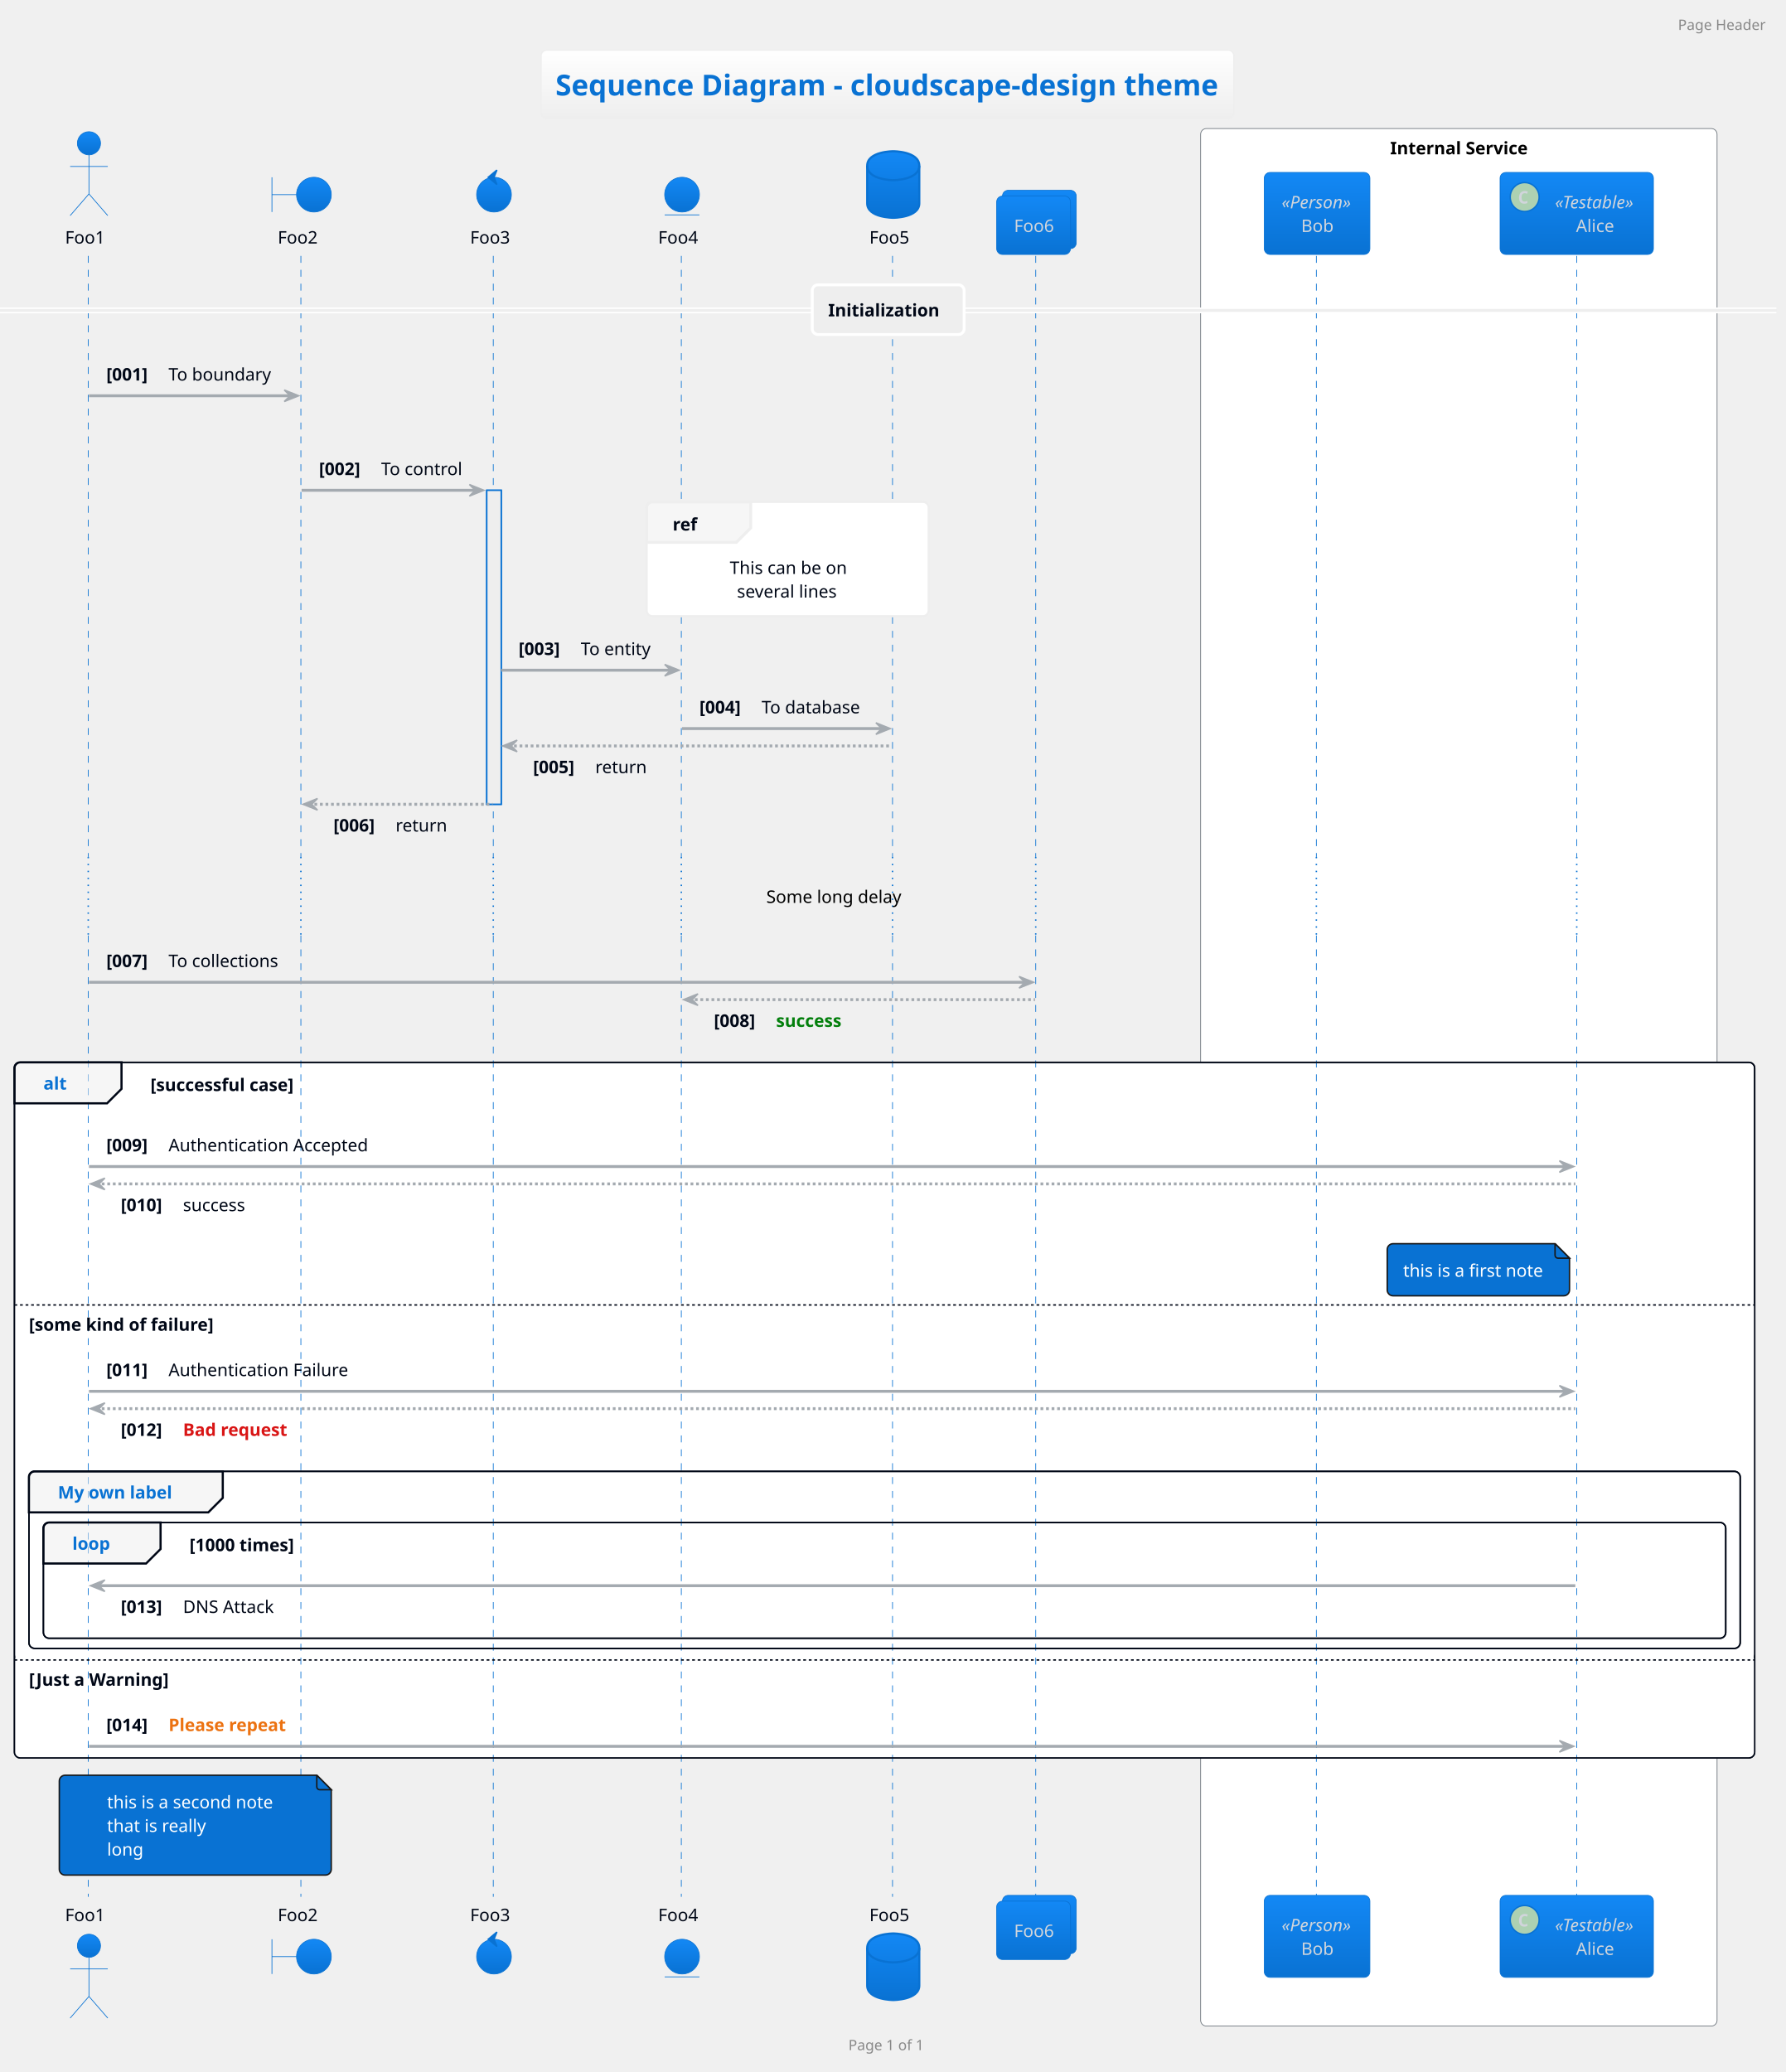
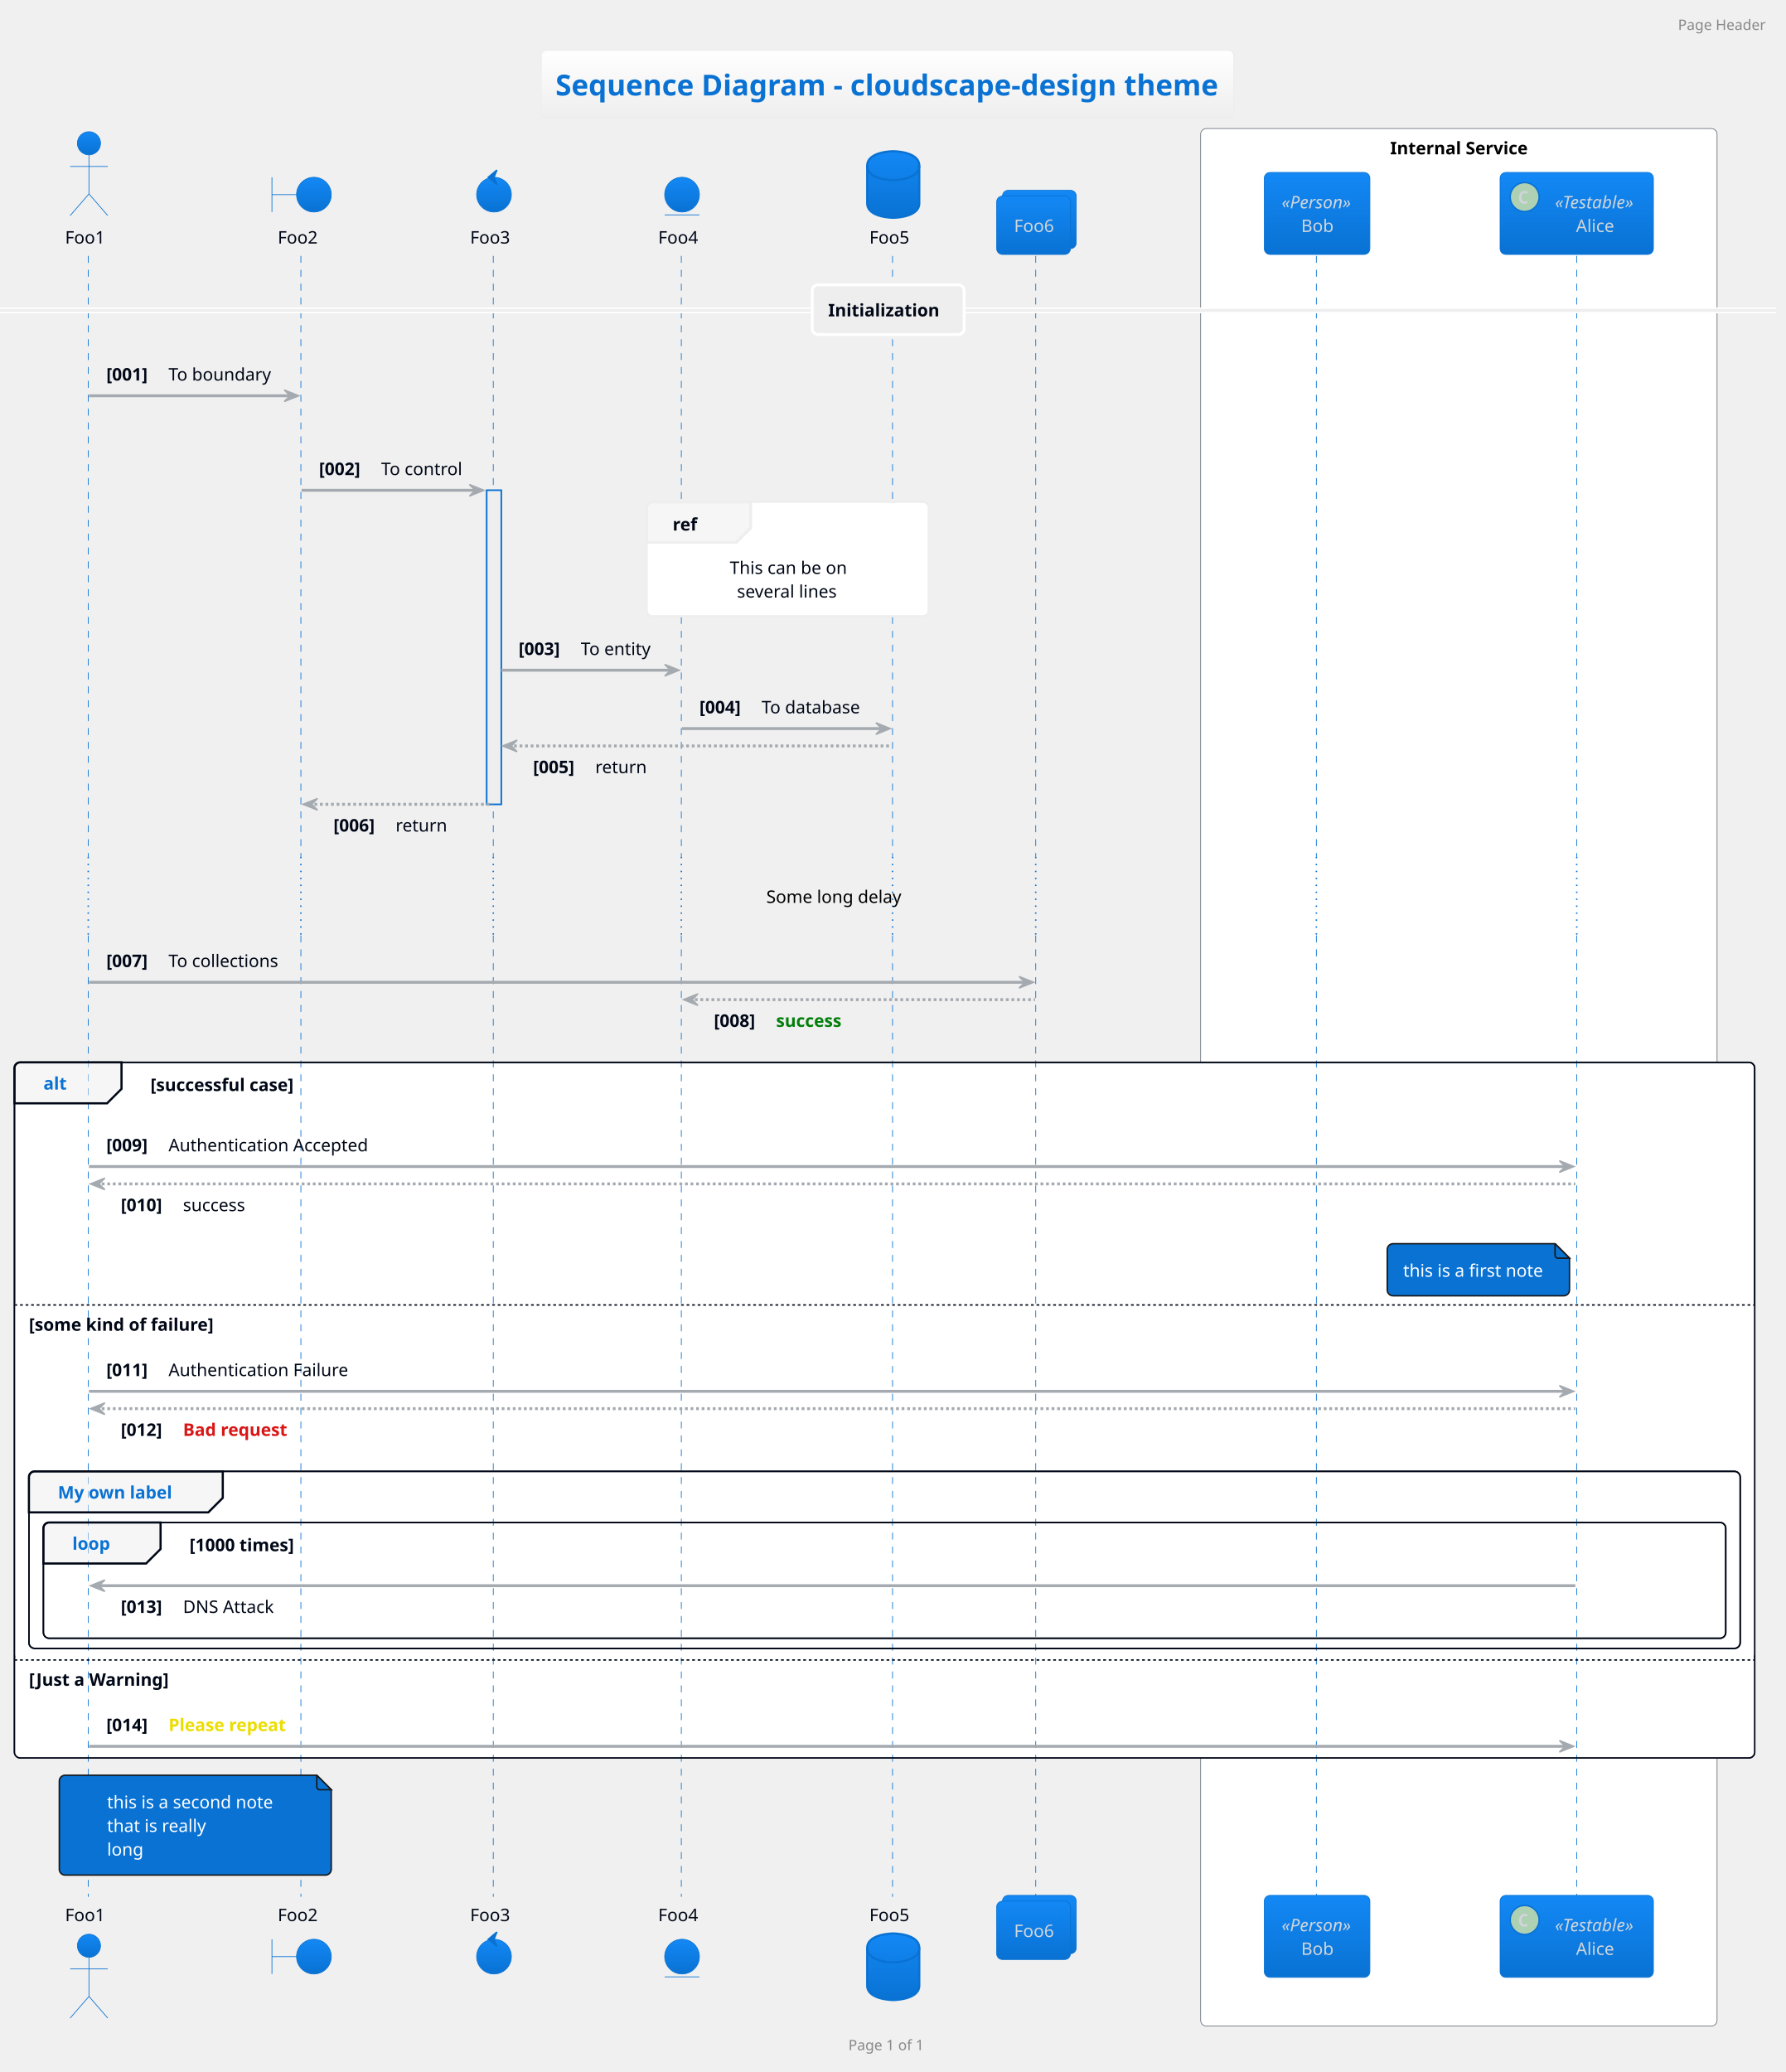
<svg xmlns="http://www.w3.org/2000/svg" contentStyleType="text/css" height="1492.708px" preserveAspectRatio="none" style="width:1286px;height:1492px;" version="1.1" viewBox="0 0 1286 1492" width="1286.458px" zoomAndPan="magnify">
  <defs>
-     <linearGradient id="gjdqysalii6p40" x1="50%" x2="50%" y1="0%" y2="100%">
+     <linearGradient id="g7yf5qhrhleuw0" x1="50%" x2="50%" y1="0%" y2="100%">
      <stop offset="0%" stop-color="#FFFFFF" />
      <stop offset="100%" stop-color="#EEEEEE" />
    </linearGradient>
-     <linearGradient id="gjdqysalii6p41" x1="50%" x2="50%" y1="0%" y2="100%">
+     <linearGradient id="g7yf5qhrhleuw1" x1="50%" x2="50%" y1="0%" y2="100%">
      <stop offset="0%" stop-color="#1388F5" />
      <stop offset="100%" stop-color="#0972D3" />
    </linearGradient>
  </defs>
  <g>
-     <rect fill="url(#gjdqysalii6p40)" height="49.208" id="_title" rx="4.167" ry="4.167" style="stroke:#EEEEEE;stroke-width:1.042;" width="498.958" x="389.583" y="36.062" />
+     <rect fill="url(#g7yf5qhrhleuw0)" height="49.208" id="_title" rx="4.167" ry="4.167" style="stroke:#EEEEEE;stroke-width:1.042;" width="498.958" x="389.583" y="36.062" />
    <text fill="#0972D3" font-family="&quot;Verdana&quot;" font-size="20.833" font-weight="bold" lengthAdjust="spacing" textLength="478.125" x="400" y="68.75">Sequence Diagram - cloudscape-design theme</text>
    <rect fill="#FFFFFF" height="1366.354" rx="4.167" ry="4.167" style="stroke:#6A727A;stroke-width:0.521;" width="371.875" x="864.583" y="92.562" />
    <text fill="#000000" font-family="&quot;Verdana&quot;" font-size="12.5" font-weight="bold" lengthAdjust="spacing" textLength="98.958" x="1001.042" y="111.133">Internal Service</text>
    <rect fill="#EEEEEE" height="226.109" style="stroke:#0972D3;stroke-width:1.042;" width="10.417" x="350.521" y="353.046" />
    <rect fill="#FFFFFF" height="500.852" rx="4.167" ry="4.167" style="stroke:#000716;stroke-width:1.042;" width="1253.125" x="10.417" y="764.964" />
    <path d="M10.417,938.632 L1263.542,938.632 L1263.542,1190.099 A4.167,4.167 0 0 1 1259.375,1194.266 L14.583,1194.266 A4.167,4.167 0 0 1 10.417,1190.099 L10.417,938.632 " fill="#FFFFFF" style="stroke:none;stroke-width:1.042;" />
    <rect fill="#FFFFFF" height="127.475" rx="4.167" ry="4.167" style="stroke:#000716;stroke-width:1.042;" width="1232.292" x="20.833" y="1059.499" />
    <rect fill="#FFFFFF" height="83.367" rx="4.167" ry="4.167" style="stroke:#000716;stroke-width:1.042;" width="1211.458" x="31.25" y="1096.315" />
    <path d="M10.417,1194.266 L1263.542,1194.266 L1263.542,1261.649 A4.167,4.167 0 0 1 1259.375,1265.816 L14.583,1265.816 A4.167,4.167 0 0 1 10.417,1261.649 L10.417,1194.266 " fill="#FFFFFF" style="stroke:none;stroke-width:1.042;" />
    <line style="stroke:#0972D3;stroke-width:0.521;stroke-dasharray:5.0,5.0;" x1="63.542" x2="63.542" y1="184.263" y2="617.014" />
    <line style="stroke:#0972D3;stroke-width:1.042;stroke-dasharray:1.0,4.0;" x1="63.542" x2="63.542" y1="617.014" y2="673.622" />
    <line style="stroke:#0972D3;stroke-width:0.521;stroke-dasharray:5.0,5.0;" x1="63.542" x2="63.542" y1="673.622" y2="1365.85" />
    <line style="stroke:#0972D3;stroke-width:0.521;stroke-dasharray:5.0,5.0;" x1="216.667" x2="216.667" y1="184.263" y2="617.014" />
    <line style="stroke:#0972D3;stroke-width:1.042;stroke-dasharray:1.0,4.0;" x1="216.667" x2="216.667" y1="617.014" y2="673.622" />
    <line style="stroke:#0972D3;stroke-width:0.521;stroke-dasharray:5.0,5.0;" x1="216.667" x2="216.667" y1="673.622" y2="1365.85" />
    <line style="stroke:#0972D3;stroke-width:0.521;stroke-dasharray:5.0,5.0;" x1="355.208" x2="355.208" y1="184.263" y2="617.014" />
    <line style="stroke:#0972D3;stroke-width:1.042;stroke-dasharray:1.0,4.0;" x1="355.208" x2="355.208" y1="617.014" y2="673.622" />
    <line style="stroke:#0972D3;stroke-width:0.521;stroke-dasharray:5.0,5.0;" x1="355.208" x2="355.208" y1="673.622" y2="1365.85" />
    <line style="stroke:#0972D3;stroke-width:0.521;stroke-dasharray:5.0,5.0;" x1="490.625" x2="490.625" y1="184.263" y2="617.014" />
    <line style="stroke:#0972D3;stroke-width:1.042;stroke-dasharray:1.0,4.0;" x1="490.625" x2="490.625" y1="617.014" y2="673.622" />
    <line style="stroke:#0972D3;stroke-width:0.521;stroke-dasharray:5.0,5.0;" x1="490.625" x2="490.625" y1="673.622" y2="1365.85" />
    <line style="stroke:#0972D3;stroke-width:0.521;stroke-dasharray:5.0,5.0;" x1="642.708" x2="642.708" y1="184.263" y2="617.014" />
    <line style="stroke:#0972D3;stroke-width:1.042;stroke-dasharray:1.0,4.0;" x1="642.708" x2="642.708" y1="617.014" y2="673.622" />
    <line style="stroke:#0972D3;stroke-width:0.521;stroke-dasharray:5.0,5.0;" x1="642.708" x2="642.708" y1="673.622" y2="1365.85" />
    <line style="stroke:#0972D3;stroke-width:0.521;stroke-dasharray:5.0,5.0;" x1="745.833" x2="745.833" y1="184.263" y2="617.014" />
    <line style="stroke:#0972D3;stroke-width:1.042;stroke-dasharray:1.0,4.0;" x1="745.833" x2="745.833" y1="617.014" y2="673.622" />
    <line style="stroke:#0972D3;stroke-width:0.521;stroke-dasharray:5.0,5.0;" x1="745.833" x2="745.833" y1="673.622" y2="1365.85" />
    <line style="stroke:#0972D3;stroke-width:0.521;stroke-dasharray:5.0,5.0;" x1="947.917" x2="947.917" y1="184.263" y2="617.014" />
    <line style="stroke:#0972D3;stroke-width:1.042;stroke-dasharray:1.0,4.0;" x1="947.917" x2="947.917" y1="617.014" y2="673.622" />
    <line style="stroke:#0972D3;stroke-width:0.521;stroke-dasharray:5.0,5.0;" x1="947.917" x2="947.917" y1="673.622" y2="1365.85" />
    <line style="stroke:#0972D3;stroke-width:0.521;stroke-dasharray:5.0,5.0;" x1="1135.417" x2="1135.417" y1="184.263" y2="617.014" />
    <line style="stroke:#0972D3;stroke-width:1.042;stroke-dasharray:1.0,4.0;" x1="1135.417" x2="1135.417" y1="617.014" y2="673.622" />
    <line style="stroke:#0972D3;stroke-width:0.521;stroke-dasharray:5.0,5.0;" x1="1135.417" x2="1135.417" y1="673.622" y2="1365.85" />
    <text fill="#000716" font-family="&quot;Verdana&quot;" font-size="12.5" lengthAdjust="spacing" textLength="28.125" x="46.875" y="175.392">Foo1</text>
-     <ellipse cx="64.062" cy="103.175" fill="url(#gjdqysalii6p41)" rx="8.333" ry="8.333" style="stroke:#0972D3;stroke-width:0.521;" />
+     <ellipse cx="64.062" cy="103.175" fill="url(#g7yf5qhrhleuw1)" rx="8.333" ry="8.333" style="stroke:#0972D3;stroke-width:0.521;" />
    <path d="M64.062,111.508 L64.062,139.633 M50.521,119.842 L77.604,119.842 M64.062,139.633 L50.521,155.258 M64.062,139.633 L77.604,155.258 " fill="none" style="stroke:#0972D3;stroke-width:0.521;" />
    <text fill="#000716" font-family="&quot;Verdana&quot;" font-size="12.5" lengthAdjust="spacing" textLength="28.125" x="46.875" y="1383.379">Foo1</text>
-     <ellipse cx="64.062" cy="1401.104" fill="url(#gjdqysalii6p41)" rx="8.333" ry="8.333" style="stroke:#0972D3;stroke-width:0.521;" />
+     <ellipse cx="64.062" cy="1401.104" fill="url(#g7yf5qhrhleuw1)" rx="8.333" ry="8.333" style="stroke:#0972D3;stroke-width:0.521;" />
    <path d="M64.062,1409.437 L64.062,1437.562 M50.521,1417.771 L77.604,1417.771 M64.062,1437.562 L50.521,1453.187 M64.062,1437.562 L77.604,1453.187 " fill="none" style="stroke:#0972D3;stroke-width:0.521;" />
    <text fill="#000716" font-family="&quot;Verdana&quot;" font-size="12.5" lengthAdjust="spacing" textLength="28.125" x="200" y="175.392">Foo2</text>
    <path d="M195.833,127.654 L195.833,152.654 M195.833,140.154 L213.542,140.154 " fill="none" style="stroke:#0972D3;stroke-width:0.521;" />
-     <ellipse cx="226.042" cy="140.154" fill="url(#gjdqysalii6p41)" rx="12.5" ry="12.5" style="stroke:#0972D3;stroke-width:0.521;" />
+     <ellipse cx="226.042" cy="140.154" fill="url(#g7yf5qhrhleuw1)" rx="12.5" ry="12.5" style="stroke:#0972D3;stroke-width:0.521;" />
    <text fill="#000716" font-family="&quot;Verdana&quot;" font-size="12.5" lengthAdjust="spacing" textLength="28.125" x="200" y="1383.379">Foo2</text>
    <path d="M195.833,1396.417 L195.833,1421.417 M195.833,1408.917 L213.542,1408.917 " fill="none" style="stroke:#0972D3;stroke-width:0.521;" />
-     <ellipse cx="226.042" cy="1408.917" fill="url(#gjdqysalii6p41)" rx="12.5" ry="12.5" style="stroke:#0972D3;stroke-width:0.521;" />
+     <ellipse cx="226.042" cy="1408.917" fill="url(#g7yf5qhrhleuw1)" rx="12.5" ry="12.5" style="stroke:#0972D3;stroke-width:0.521;" />
    <text fill="#000716" font-family="&quot;Verdana&quot;" font-size="12.5" lengthAdjust="spacing" textLength="28.125" x="338.542" y="175.392">Foo3</text>
-     <ellipse cx="355.729" cy="140.154" fill="url(#gjdqysalii6p41)" rx="12.5" ry="12.5" style="stroke:#0972D3;stroke-width:0.521;" />
+     <ellipse cx="355.729" cy="140.154" fill="url(#g7yf5qhrhleuw1)" rx="12.5" ry="12.5" style="stroke:#0972D3;stroke-width:0.521;" />
    <polygon fill="#0972D3" points="351.562,127.654,357.812,122.446,355.729,127.654,357.812,132.863,351.562,127.654" style="stroke:#0972D3;stroke-width:1.042;" />
    <text fill="#000716" font-family="&quot;Verdana&quot;" font-size="12.5" lengthAdjust="spacing" textLength="28.125" x="338.542" y="1383.379">Foo3</text>
-     <ellipse cx="355.729" cy="1408.917" fill="url(#gjdqysalii6p41)" rx="12.5" ry="12.5" style="stroke:#0972D3;stroke-width:0.521;" />
+     <ellipse cx="355.729" cy="1408.917" fill="url(#g7yf5qhrhleuw1)" rx="12.5" ry="12.5" style="stroke:#0972D3;stroke-width:0.521;" />
    <polygon fill="#0972D3" points="351.562,1396.417,357.812,1391.208,355.729,1396.417,357.812,1401.625,351.562,1396.417" style="stroke:#0972D3;stroke-width:1.042;" />
    <text fill="#000716" font-family="&quot;Verdana&quot;" font-size="12.5" lengthAdjust="spacing" textLength="28.125" x="473.958" y="175.392">Foo4</text>
-     <ellipse cx="491.146" cy="140.154" fill="url(#gjdqysalii6p41)" rx="12.5" ry="12.5" style="stroke:#0972D3;stroke-width:0.521;" />
+     <ellipse cx="491.146" cy="140.154" fill="url(#g7yf5qhrhleuw1)" rx="12.5" ry="12.5" style="stroke:#0972D3;stroke-width:0.521;" />
    <line style="stroke:#0972D3;stroke-width:0.521;" x1="478.646" x2="503.646" y1="154.738" y2="154.738" />
    <text fill="#000716" font-family="&quot;Verdana&quot;" font-size="12.5" lengthAdjust="spacing" textLength="28.125" x="473.958" y="1383.379">Foo4</text>
-     <ellipse cx="491.146" cy="1408.917" fill="url(#gjdqysalii6p41)" rx="12.5" ry="12.5" style="stroke:#0972D3;stroke-width:0.521;" />
+     <ellipse cx="491.146" cy="1408.917" fill="url(#g7yf5qhrhleuw1)" rx="12.5" ry="12.5" style="stroke:#0972D3;stroke-width:0.521;" />
    <line style="stroke:#0972D3;stroke-width:0.521;" x1="478.646" x2="503.646" y1="1423.5" y2="1423.5" />
    <text fill="#000716" font-family="&quot;Verdana&quot;" font-size="12.5" lengthAdjust="spacing" textLength="28.125" x="626.042" y="175.392">Foo5</text>
-     <path d="M624.479,119.321 C624.479,108.904 643.229,108.904 643.229,108.904 C643.229,108.904 661.979,108.904 661.979,119.321 L661.979,146.404 C661.979,156.821 643.229,156.821 643.229,156.821 C643.229,156.821 624.479,156.821 624.479,146.404 L624.479,119.321 " fill="url(#gjdqysalii6p41)" style="stroke:#0972D3;stroke-width:1.562;" />
+     <path d="M624.479,119.321 C624.479,108.904 643.229,108.904 643.229,108.904 C643.229,108.904 661.979,108.904 661.979,119.321 L661.979,146.404 C661.979,156.821 643.229,156.821 643.229,156.821 C643.229,156.821 624.479,156.821 624.479,146.404 L624.479,119.321 " fill="url(#g7yf5qhrhleuw1)" style="stroke:#0972D3;stroke-width:1.562;" />
    <path d="M624.479,119.321 C624.479,129.738 643.229,129.738 643.229,129.738 C643.229,129.738 661.979,129.738 661.979,119.321 " fill="none" style="stroke:#0972D3;stroke-width:1.562;" />
    <text fill="#000716" font-family="&quot;Verdana&quot;" font-size="12.5" lengthAdjust="spacing" textLength="28.125" x="626.042" y="1383.379">Foo5</text>
-     <path d="M624.479,1402.667 C624.479,1392.25 643.229,1392.25 643.229,1392.25 C643.229,1392.25 661.979,1392.25 661.979,1402.667 L661.979,1429.75 C661.979,1440.167 643.229,1440.167 643.229,1440.167 C643.229,1440.167 624.479,1440.167 624.479,1429.75 L624.479,1402.667 " fill="url(#gjdqysalii6p41)" style="stroke:#0972D3;stroke-width:1.562;" />
+     <path d="M624.479,1402.667 C624.479,1392.25 643.229,1392.25 643.229,1392.25 C643.229,1392.25 661.979,1392.25 661.979,1402.667 L661.979,1429.75 C661.979,1440.167 643.229,1440.167 643.229,1440.167 C643.229,1440.167 624.479,1440.167 624.479,1429.75 L624.479,1402.667 " fill="url(#g7yf5qhrhleuw1)" style="stroke:#0972D3;stroke-width:1.562;" />
    <path d="M624.479,1402.667 C624.479,1413.083 643.229,1413.083 643.229,1413.083 C643.229,1413.083 661.979,1413.083 661.979,1402.667 " fill="none" style="stroke:#0972D3;stroke-width:1.562;" />
-     <rect fill="url(#gjdqysalii6p41)" height="42.025" rx="4.167" ry="4.167" style="stroke:#0972D3;stroke-width:0.521;" width="53.125" x="721.875" y="137.029" />
-     <rect fill="url(#gjdqysalii6p41)" height="42.025" rx="4.167" ry="4.167" style="stroke:#0972D3;stroke-width:0.521;" width="53.125" x="717.708" y="141.196" />
+     <rect fill="url(#g7yf5qhrhleuw1)" height="42.025" rx="4.167" ry="4.167" style="stroke:#0972D3;stroke-width:0.521;" width="53.125" x="721.875" y="137.029" />
+     <rect fill="url(#g7yf5qhrhleuw1)" height="42.025" rx="4.167" ry="4.167" style="stroke:#0972D3;stroke-width:0.521;" width="53.125" x="717.708" y="141.196" />
    <text fill="#D1D5DB" font-family="&quot;Verdana&quot;" font-size="12.5" lengthAdjust="spacing" textLength="28.125" x="730.208" y="167.059">Foo6</text>
-     <rect fill="url(#gjdqysalii6p41)" height="42.025" rx="4.167" ry="4.167" style="stroke:#0972D3;stroke-width:0.521;" width="53.125" x="721.875" y="1364.808" />
-     <rect fill="url(#gjdqysalii6p41)" height="42.025" rx="4.167" ry="4.167" style="stroke:#0972D3;stroke-width:0.521;" width="53.125" x="717.708" y="1368.975" />
+     <rect fill="url(#g7yf5qhrhleuw1)" height="42.025" rx="4.167" ry="4.167" style="stroke:#0972D3;stroke-width:0.521;" width="53.125" x="721.875" y="1364.808" />
+     <rect fill="url(#g7yf5qhrhleuw1)" height="42.025" rx="4.167" ry="4.167" style="stroke:#0972D3;stroke-width:0.521;" width="53.125" x="717.708" y="1368.975" />
    <text fill="#D1D5DB" font-family="&quot;Verdana&quot;" font-size="12.5" lengthAdjust="spacing" textLength="28.125" x="730.208" y="1394.837">Foo6</text>
-     <rect fill="url(#gjdqysalii6p41)" height="59.05" rx="4.167" ry="4.167" style="stroke:#0972D3;stroke-width:0.521;" width="76.042" x="910.417" y="124.171" />
+     <rect fill="url(#g7yf5qhrhleuw1)" height="59.05" rx="4.167" ry="4.167" style="stroke:#0972D3;stroke-width:0.521;" width="76.042" x="910.417" y="124.171" />
    <text fill="#D1D5DB" font-family="&quot;Verdana&quot;" font-size="12.5" font-style="italic" lengthAdjust="spacing" textLength="51.042" x="922.917" y="150.034">«Person»</text>
    <text fill="#D1D5DB" font-family="&quot;Verdana&quot;" font-size="12.5" lengthAdjust="spacing" textLength="22.917" x="936.979" y="167.059">Bob</text>
-     <rect fill="url(#gjdqysalii6p41)" height="59.05" rx="4.167" ry="4.167" style="stroke:#0972D3;stroke-width:0.521;" width="76.042" x="910.417" y="1364.808" />
+     <rect fill="url(#g7yf5qhrhleuw1)" height="59.05" rx="4.167" ry="4.167" style="stroke:#0972D3;stroke-width:0.521;" width="76.042" x="910.417" y="1364.808" />
    <text fill="#D1D5DB" font-family="&quot;Verdana&quot;" font-size="12.5" font-style="italic" lengthAdjust="spacing" textLength="51.042" x="922.917" y="1390.671">«Person»</text>
    <text fill="#D1D5DB" font-family="&quot;Verdana&quot;" font-size="12.5" lengthAdjust="spacing" textLength="22.917" x="936.979" y="1407.696">Bob</text>
-     <rect fill="url(#gjdqysalii6p41)" height="59.05" rx="4.167" ry="4.167" style="stroke:#0972D3;stroke-width:0.521;" width="110.417" x="1080.208" y="124.171" />
+     <rect fill="url(#g7yf5qhrhleuw1)" height="59.05" rx="4.167" ry="4.167" style="stroke:#0972D3;stroke-width:0.521;" width="110.417" x="1080.208" y="124.171" />
    <ellipse cx="1097.917" cy="141.879" fill="#ADD1B2" rx="10.417" ry="10.417" style="stroke:#0972D3;stroke-width:1.042;" />
    <path d="M1097.624,146.697 Q1096.322,146.697 1095.492,146.16 Q1094.661,145.607 1094.255,144.614 Q1093.848,143.621 1093.848,142.286 Q1093.848,140.805 1094.336,139.747 Q1094.824,138.673 1095.768,138.103 Q1096.712,137.517 1098.079,137.517 Q1098.73,137.517 1099.219,137.648 Q1099.723,137.778 1100.228,138.022 L1099.626,139.519 Q1099.17,139.275 1098.763,139.194 Q1098.372,139.112 1098.014,139.112 Q1097.152,139.112 1096.631,139.503 Q1096.126,139.877 1095.898,140.577 Q1095.687,141.277 1095.687,142.221 Q1095.687,143.686 1096.208,144.402 Q1096.745,145.102 1097.917,145.102 Q1098.356,145.102 1098.812,144.988 Q1099.268,144.874 1099.886,144.597 L1099.886,146.225 Q1099.349,146.469 1098.763,146.583 Q1098.177,146.697 1097.624,146.697 Z " fill="#D1D5DB" />
    <text fill="#D1D5DB" font-family="&quot;Verdana&quot;" font-size="12.5" font-style="italic" lengthAdjust="spacing" textLength="58.333" x="1119.792" y="150.034">«Testable»</text>
    <text fill="#D1D5DB" font-family="&quot;Verdana&quot;" font-size="12.5" lengthAdjust="spacing" textLength="28.125" x="1134.896" y="167.059">Alice</text>
-     <rect fill="url(#gjdqysalii6p41)" height="59.05" rx="4.167" ry="4.167" style="stroke:#0972D3;stroke-width:0.521;" width="110.417" x="1080.208" y="1364.808" />
+     <rect fill="url(#g7yf5qhrhleuw1)" height="59.05" rx="4.167" ry="4.167" style="stroke:#0972D3;stroke-width:0.521;" width="110.417" x="1080.208" y="1364.808" />
    <ellipse cx="1097.917" cy="1382.516" fill="#ADD1B2" rx="10.417" ry="10.417" style="stroke:#0972D3;stroke-width:1.042;" />
    <path d="M1097.624,1387.334 Q1096.322,1387.334 1095.492,1386.797 Q1094.661,1386.244 1094.255,1385.251 Q1093.848,1384.258 1093.848,1382.923 Q1093.848,1381.442 1094.336,1380.384 Q1094.824,1379.31 1095.768,1378.74 Q1096.712,1378.154 1098.079,1378.154 Q1098.73,1378.154 1099.219,1378.285 Q1099.723,1378.415 1100.228,1378.659 L1099.626,1380.156 Q1099.17,1379.912 1098.763,1379.831 Q1098.372,1379.749 1098.014,1379.749 Q1097.152,1379.749 1096.631,1380.14 Q1096.126,1380.514 1095.898,1381.214 Q1095.687,1381.914 1095.687,1382.858 Q1095.687,1384.323 1096.208,1385.039 Q1096.745,1385.739 1097.917,1385.739 Q1098.356,1385.739 1098.812,1385.625 Q1099.268,1385.511 1099.886,1385.235 L1099.886,1386.862 Q1099.349,1387.106 1098.763,1387.22 Q1098.177,1387.334 1097.624,1387.334 Z " fill="#D1D5DB" />
    <text fill="#D1D5DB" font-family="&quot;Verdana&quot;" font-size="12.5" font-style="italic" lengthAdjust="spacing" textLength="58.333" x="1119.792" y="1390.671">«Testable»</text>
    <text fill="#D1D5DB" font-family="&quot;Verdana&quot;" font-size="12.5" lengthAdjust="spacing" textLength="28.125" x="1134.896" y="1407.696">Alice</text>
    <rect fill="#EEEEEE" height="226.109" style="stroke:#0972D3;stroke-width:1.042;" width="10.417" x="350.521" y="353.046" />
    <rect fill="#EEEEEE" height="3.125" rx="4.167" ry="4.167" style="stroke:#EEEEEE;stroke-width:1.042;" width="1279.167" x="0" y="221.942" />
    <line style="stroke:#FFFFFF;stroke-width:1.042;" x1="0" x2="1279.167" y1="221.942" y2="221.942" />
    <line style="stroke:#FFFFFF;stroke-width:1.042;" x1="0" x2="1279.167" y1="225.067" y2="225.067" />
    <rect fill="#EEEEEE" height="35.775" rx="4.167" ry="4.167" style="stroke:#FFFFFF;stroke-width:2.083;" width="109.375" x="584.896" y="205.096" />
    <text fill="#000716" font-family="&quot;Verdana&quot;" font-size="12.5" font-weight="bold" lengthAdjust="spacing" textLength="81.25" x="596.354" y="227.834">Initialization</text>
    <polygon fill="#A4AAB0" points="204.688,280.813,215.104,284.98,204.688,289.146,208.854,284.98" style="stroke:#A4AAB0;stroke-width:1.042;" />
    <line style="stroke:#A4AAB0;stroke-width:2.083;" x1="64.062" x2="210.938" y1="284.98" y2="284.98" />
    <text fill="#000716" font-family="&quot;Verdana&quot;" font-size="12.5" font-weight="bold" lengthAdjust="spacing" textLength="30.208" x="76.562" y="274.026">[001]</text>
    <text fill="#000716" font-family="&quot;Verdana&quot;" font-size="12.5" lengthAdjust="spacing" textLength="72.917" x="121.354" y="274.026">To boundary</text>
    <polygon fill="#A4AAB0" points="338.021,348.88,348.438,353.046,338.021,357.213,342.188,353.046" style="stroke:#A4AAB0;stroke-width:1.042;" />
    <line style="stroke:#A4AAB0;stroke-width:2.083;" x1="217.188" x2="344.271" y1="353.046" y2="353.046" />
    <text fill="#000716" font-family="&quot;Verdana&quot;" font-size="12.5" font-weight="bold" lengthAdjust="spacing" textLength="30.208" x="229.688" y="342.092">[002]</text>
    <text fill="#000716" font-family="&quot;Verdana&quot;" font-size="12.5" lengthAdjust="spacing" textLength="58.333" x="274.479" y="342.092">To control</text>
    <rect fill="#FFFFFF" height="82.325" rx="4.167" ry="4.167" style="stroke:#EEEEEE;stroke-width:1.562;" width="203.125" x="465.625" y="361.38" />
    <path d="M469.792,361.38 L540.625,361.38 L540.625,380.13 L530.208,390.546 L465.625,390.546 L465.625,365.546 A4.167,4.167 0 0 1 469.792,361.38 " fill="#EEEEEE" fill-opacity="0.502" style="stroke:#EEEEEE;stroke-width:2.083;" />
    <text fill="#000716" font-family="&quot;Verdana&quot;" font-size="12.5" font-weight="bold" lengthAdjust="spacing" textLength="17.708" x="484.375" y="382.034">ref</text>
    <text fill="#000716" font-family="&quot;Verdana&quot;" font-size="12.5" lengthAdjust="spacing" textLength="83.333" x="525.521" y="413.284">This can be on</text>
    <text fill="#000716" font-family="&quot;Verdana&quot;" font-size="12.5" lengthAdjust="spacing" textLength="72.917" x="530.729" y="430.309">several lines</text>
    <polygon fill="#A4AAB0" points="478.646,478.439,489.062,482.605,478.646,486.772,482.812,482.605" style="stroke:#A4AAB0;stroke-width:1.042;" />
    <line style="stroke:#A4AAB0;stroke-width:2.083;" x1="360.938" x2="484.896" y1="482.605" y2="482.605" />
    <text fill="#000716" font-family="&quot;Verdana&quot;" font-size="12.5" font-weight="bold" lengthAdjust="spacing" textLength="30.208" x="373.438" y="471.651">[003]</text>
    <text fill="#000716" font-family="&quot;Verdana&quot;" font-size="12.5" lengthAdjust="spacing" textLength="50" x="418.229" y="471.651">To entity</text>
    <polygon fill="#A4AAB0" points="630.729,520.464,641.146,524.63,630.729,528.797,634.896,524.63" style="stroke:#A4AAB0;stroke-width:1.042;" />
    <line style="stroke:#A4AAB0;stroke-width:2.083;" x1="491.146" x2="636.979" y1="524.63" y2="524.63" />
    <text fill="#000716" font-family="&quot;Verdana&quot;" font-size="12.5" font-weight="bold" lengthAdjust="spacing" textLength="30.208" x="503.646" y="513.676">[004]</text>
    <text fill="#000716" font-family="&quot;Verdana&quot;" font-size="12.5" lengthAdjust="spacing" textLength="71.875" x="548.438" y="513.676">To database</text>
    <polygon fill="#A4AAB0" points="372.396,532.964,361.979,537.13,372.396,541.297,368.229,537.13" style="stroke:#A4AAB0;stroke-width:1.042;" />
    <line style="stroke:#A4AAB0;stroke-width:2.083;stroke-dasharray:2.0,2.0;" x1="366.146" x2="642.188" y1="537.13" y2="537.13" />
    <text fill="#000716" font-family="&quot;Verdana&quot;" font-size="12.5" font-weight="bold" lengthAdjust="spacing" textLength="30.208" x="383.854" y="556.743">[005]</text>
    <text fill="#000716" font-family="&quot;Verdana&quot;" font-size="12.5" lengthAdjust="spacing" textLength="36.458" x="428.646" y="556.743">return</text>
    <polygon fill="#A4AAB0" points="228.646,574.989,218.229,579.156,228.646,583.322,224.479,579.156" style="stroke:#A4AAB0;stroke-width:1.042;" />
    <line style="stroke:#A4AAB0;stroke-width:2.083;stroke-dasharray:2.0,2.0;" x1="222.396" x2="354.688" y1="579.156" y2="579.156" />
    <text fill="#000716" font-family="&quot;Verdana&quot;" font-size="12.5" font-weight="bold" lengthAdjust="spacing" textLength="30.208" x="240.104" y="598.768">[006]</text>
    <text fill="#000716" font-family="&quot;Verdana&quot;" font-size="12.5" lengthAdjust="spacing" textLength="36.458" x="284.896" y="598.768">return</text>
    <text fill="#000000" font-family="&quot;Verdana&quot;" font-size="12.5" lengthAdjust="spacing" textLength="33.333" x="551.823" y="650.168">Some</text>
    <text fill="#000000" font-family="&quot;Verdana&quot;" font-size="12.5" lengthAdjust="spacing" text-decoration="wavy underline" textLength="59.375" x="588.281" y="650.168">long delay</text>
    <text fill="#000000" font-family="&quot;Verdana&quot;" font-size="12.5" lengthAdjust="spacing" textLength="3.125" x="647.656" y="650.168"> </text>
    <polygon fill="#A4AAB0" points="733.854,703.148,744.271,707.314,733.854,711.481,738.021,707.314" style="stroke:#A4AAB0;stroke-width:1.042;" />
    <line style="stroke:#A4AAB0;stroke-width:2.083;" x1="64.062" x2="740.104" y1="707.314" y2="707.314" />
    <text fill="#000716" font-family="&quot;Verdana&quot;" font-size="12.5" font-weight="bold" lengthAdjust="spacing" textLength="30.208" x="76.562" y="696.36">[007]</text>
    <text fill="#000716" font-family="&quot;Verdana&quot;" font-size="12.5" lengthAdjust="spacing" textLength="79.167" x="121.354" y="696.36">To collections</text>
    <polygon fill="#A4AAB0" points="502.604,715.648,492.188,719.814,502.604,723.981,498.438,719.814" style="stroke:#A4AAB0;stroke-width:1.042;" />
    <line style="stroke:#A4AAB0;stroke-width:2.083;stroke-dasharray:2.0,2.0;" x1="496.354" x2="745.312" y1="719.814" y2="719.814" />
    <text fill="#000716" font-family="&quot;Verdana&quot;" font-size="12.5" font-weight="bold" lengthAdjust="spacing" textLength="30.208" x="514.062" y="739.427">[008]</text>
    <text fill="#037F0C" font-family="&quot;Verdana&quot;" font-size="12.5" font-weight="bold" lengthAdjust="spacing" textLength="46.875" x="558.854" y="739.427">success</text>
    <path d="M14.583,764.964 L87.5,764.964 L87.5,784.073 L77.083,794.49 L10.417,794.49 L10.417,769.131 A4.167,4.167 0 0 1 14.583,764.964 " fill="#EEEEEE" fill-opacity="0.502" style="stroke:#000716;stroke-width:1.562;" />
    <rect fill="none" height="500.852" rx="4.167" ry="4.167" style="stroke:#000716;stroke-width:1.042;" width="1253.125" x="10.417" y="764.964" />
    <text fill="#0972D3" font-family="&quot;Verdana&quot;" font-size="12.5" font-weight="bold" lengthAdjust="spacing" textLength="16.667" x="31.25" y="784.577">alt</text>
    <text fill="#000716" font-family="&quot;Verdana&quot;" font-size="12.5" font-weight="bold" lengthAdjust="spacing" textLength="103.125" x="108.333" y="785.619">[successful case]</text>
    <polygon fill="#A4AAB0" points="1122.917,835.831,1133.333,839.998,1122.917,844.165,1127.083,839.998" style="stroke:#A4AAB0;stroke-width:1.042;" />
    <line style="stroke:#A4AAB0;stroke-width:2.083;" x1="64.062" x2="1129.167" y1="839.998" y2="839.998" />
    <text fill="#000716" font-family="&quot;Verdana&quot;" font-size="12.5" font-weight="bold" lengthAdjust="spacing" textLength="30.208" x="76.562" y="829.044">[009]</text>
    <text fill="#000716" font-family="&quot;Verdana&quot;" font-size="12.5" lengthAdjust="spacing" textLength="141.667" x="121.354" y="829.044">Authentication Accepted</text>
    <polygon fill="#A4AAB0" points="75.521,848.331,65.104,852.498,75.521,856.665,71.354,852.498" style="stroke:#A4AAB0;stroke-width:1.042;" />
    <line style="stroke:#A4AAB0;stroke-width:2.083;stroke-dasharray:2.0,2.0;" x1="69.271" x2="1134.375" y1="852.498" y2="852.498" />
    <text fill="#000716" font-family="&quot;Verdana&quot;" font-size="12.5" font-weight="bold" lengthAdjust="spacing" textLength="30.208" x="86.979" y="872.111">[010]</text>
    <text fill="#000716" font-family="&quot;Verdana&quot;" font-size="12.5" lengthAdjust="spacing" textLength="45.833" x="131.771" y="872.111">success</text>
    <path d="M998.958,899.731 L998.958,928.898 A4.167,4.167 0 0 0 1003.125,933.065 L1126.042,933.065 A4.167,4.167 0 0 0 1130.208,928.898 L1130.208,905.981 L1119.792,895.565 L1003.125,895.565 A4.167,4.167 0 0 0 998.958,899.731 " fill="#0972D3" style="stroke:#181818;stroke-width:1.042;" />
    <path d="M1119.792,895.565 L1119.792,903.898 A2.083,2.083 0 0 0 1121.875,905.981 L1130.208,905.981 L1119.792,895.565 " fill="#0972D3" style="stroke:#181818;stroke-width:1.042;" />
    <text fill="#FFFFFF" font-family="&quot;Verdana&quot;" font-size="12.5" lengthAdjust="spacing" textLength="98.958" x="1010.417" y="919.344">this is a first note</text>
    <line style="stroke:#000716;stroke-width:1.042;stroke-dasharray:2.0,2.0;" x1="10.417" x2="1263.542" y1="939.673" y2="939.673" />
    <text fill="#000716" font-family="&quot;Verdana&quot;" font-size="12.5" font-weight="bold" lengthAdjust="spacing" textLength="133.333" x="20.833" y="958.244">[some kind of failure]</text>
    <polygon fill="#A4AAB0" points="1122.917,997.682,1133.333,1001.848,1122.917,1006.015,1127.083,1001.848" style="stroke:#A4AAB0;stroke-width:1.042;" />
    <line style="stroke:#A4AAB0;stroke-width:2.083;" x1="64.062" x2="1129.167" y1="1001.848" y2="1001.848" />
    <text fill="#000716" font-family="&quot;Verdana&quot;" font-size="12.5" font-weight="bold" lengthAdjust="spacing" textLength="30.208" x="76.562" y="990.894">[011]</text>
    <text fill="#000716" font-family="&quot;Verdana&quot;" font-size="12.5" lengthAdjust="spacing" textLength="127.083" x="121.354" y="990.894">Authentication Failure</text>
    <polygon fill="#A4AAB0" points="75.521,1010.182,65.104,1014.348,75.521,1018.515,71.354,1014.348" style="stroke:#A4AAB0;stroke-width:1.042;" />
    <line style="stroke:#A4AAB0;stroke-width:2.083;stroke-dasharray:2.0,2.0;" x1="69.271" x2="1134.375" y1="1014.348" y2="1014.348" />
    <text fill="#000716" font-family="&quot;Verdana&quot;" font-size="12.5" font-weight="bold" lengthAdjust="spacing" textLength="30.208" x="86.979" y="1033.961">[012]</text>
    <text fill="#D91515" font-family="&quot;Verdana&quot;" font-size="12.5" font-weight="bold" lengthAdjust="spacing" textLength="75" x="131.771" y="1033.961">Bad request</text>
    <path d="M25,1059.499 L160.417,1059.499 L160.417,1078.607 L150,1089.024 L20.833,1089.024 L20.833,1063.665 A4.167,4.167 0 0 1 25,1059.499 " fill="#EEEEEE" fill-opacity="0.502" style="stroke:#000716;stroke-width:1.562;" />
    <rect fill="none" height="127.475" rx="4.167" ry="4.167" style="stroke:#000716;stroke-width:1.042;" width="1232.292" x="20.833" y="1059.499" />
    <text fill="#0972D3" font-family="&quot;Verdana&quot;" font-size="12.5" font-weight="bold" lengthAdjust="spacing" textLength="82.292" x="41.667" y="1079.111">My own label</text>
    <path d="M35.417,1096.315 L115.625,1096.315 L115.625,1115.424 L105.208,1125.841 L31.25,1125.841 L31.25,1100.482 A4.167,4.167 0 0 1 35.417,1096.315 " fill="#EEEEEE" fill-opacity="0.502" style="stroke:#000716;stroke-width:1.562;" />
    <rect fill="none" height="83.367" rx="4.167" ry="4.167" style="stroke:#000716;stroke-width:1.042;" width="1211.458" x="31.25" y="1096.315" />
    <text fill="#0972D3" font-family="&quot;Verdana&quot;" font-size="12.5" font-weight="bold" lengthAdjust="spacing" textLength="27.083" x="52.083" y="1115.928">loop</text>
    <text fill="#000716" font-family="&quot;Verdana&quot;" font-size="12.5" font-weight="bold" lengthAdjust="spacing" textLength="76.042" x="136.458" y="1116.97">[1000 times]</text>
    <polygon fill="#A4AAB0" points="75.521,1137.657,65.104,1141.824,75.521,1145.991,71.354,1141.824" style="stroke:#A4AAB0;stroke-width:1.042;" />
    <line style="stroke:#A4AAB0;stroke-width:2.083;" x1="69.271" x2="1134.375" y1="1141.824" y2="1141.824" />
    <text fill="#000716" font-family="&quot;Verdana&quot;" font-size="12.5" font-weight="bold" lengthAdjust="spacing" textLength="30.208" x="86.979" y="1161.437">[013]</text>
    <text fill="#000716" font-family="&quot;Verdana&quot;" font-size="12.5" lengthAdjust="spacing" textLength="65.625" x="131.771" y="1161.437">DNS Attack</text>
    <line style="stroke:#000716;stroke-width:1.042;stroke-dasharray:2.0,2.0;" x1="10.417" x2="1263.542" y1="1195.307" y2="1195.307" />
    <text fill="#000716" font-family="&quot;Verdana&quot;" font-size="12.5" font-weight="bold" lengthAdjust="spacing" textLength="100" x="20.833" y="1213.878">[Just a Warning]</text>
    <polygon fill="#A4AAB0" points="1122.917,1253.316,1133.333,1257.483,1122.917,1261.649,1127.083,1257.483" style="stroke:#A4AAB0;stroke-width:1.042;" />
    <line style="stroke:#A4AAB0;stroke-width:2.083;" x1="64.062" x2="1129.167" y1="1257.483" y2="1257.483" />
    <text fill="#000716" font-family="&quot;Verdana&quot;" font-size="12.5" font-weight="bold" lengthAdjust="spacing" textLength="30.208" x="76.562" y="1246.528">[014]</text>
-     <text fill="#EC7211" font-family="&quot;Verdana&quot;" font-size="12.5" font-weight="bold" lengthAdjust="spacing" textLength="84.375" x="121.354" y="1246.528">Please repeat</text>
+     <text fill="#ECDD00" font-family="&quot;Verdana&quot;" font-size="12.5" font-weight="bold" lengthAdjust="spacing" textLength="84.375" x="121.354" y="1246.528">Please repeat</text>
    <path d="M42.708,1282.483 L42.708,1346.024 A4.167,4.167 0 0 0 46.875,1350.191 L234.375,1350.191 A4.167,4.167 0 0 0 238.542,1346.024 L238.542,1288.733 L228.125,1278.316 L46.875,1278.316 A4.167,4.167 0 0 0 42.708,1282.483 " fill="#0972D3" style="stroke:#181818;stroke-width:1.042;" />
    <path d="M228.125,1278.316 L228.125,1286.649 A2.083,2.083 0 0 0 230.208,1288.733 L238.542,1288.733 L228.125,1278.316 " fill="#0972D3" style="stroke:#181818;stroke-width:1.042;" />
    <text fill="#FFFFFF" font-family="&quot;Verdana&quot;" font-size="12.5" lengthAdjust="spacing" textLength="117.708" x="77.083" y="1302.095">this is a second note</text>
    <text fill="#FFFFFF" font-family="&quot;Verdana&quot;" font-size="12.5" lengthAdjust="spacing" textLength="70.833" x="77.083" y="1319.12">that is really</text>
    <text fill="#FFFFFF" font-family="&quot;Verdana&quot;" font-size="12.5" lengthAdjust="spacing" textLength="25" x="77.083" y="1336.146">long</text>
    <rect fill="none" height="24.604" id="_title" rx="4.167" ry="4.167" style="stroke:none;stroke-width:1.042;" width="75" x="1203.125" y="5.208" />
    <text fill="#888888" font-family="&quot;Verdana&quot;" font-size="10.417" lengthAdjust="spacing" textLength="64.583" x="1208.333" y="21.552">Page Header</text>
    <rect fill="none" height="24.604" id="_title" rx="4.167" ry="4.167" style="stroke:none;stroke-width:1.042;" width="66.667" x="605.729" y="1459.958" />
    <text fill="#888888" font-family="&quot;Verdana&quot;" font-size="10.417" lengthAdjust="spacing" textLength="56.25" x="610.938" y="1476.302">Page 1 of 1</text>
  </g>
</svg>
